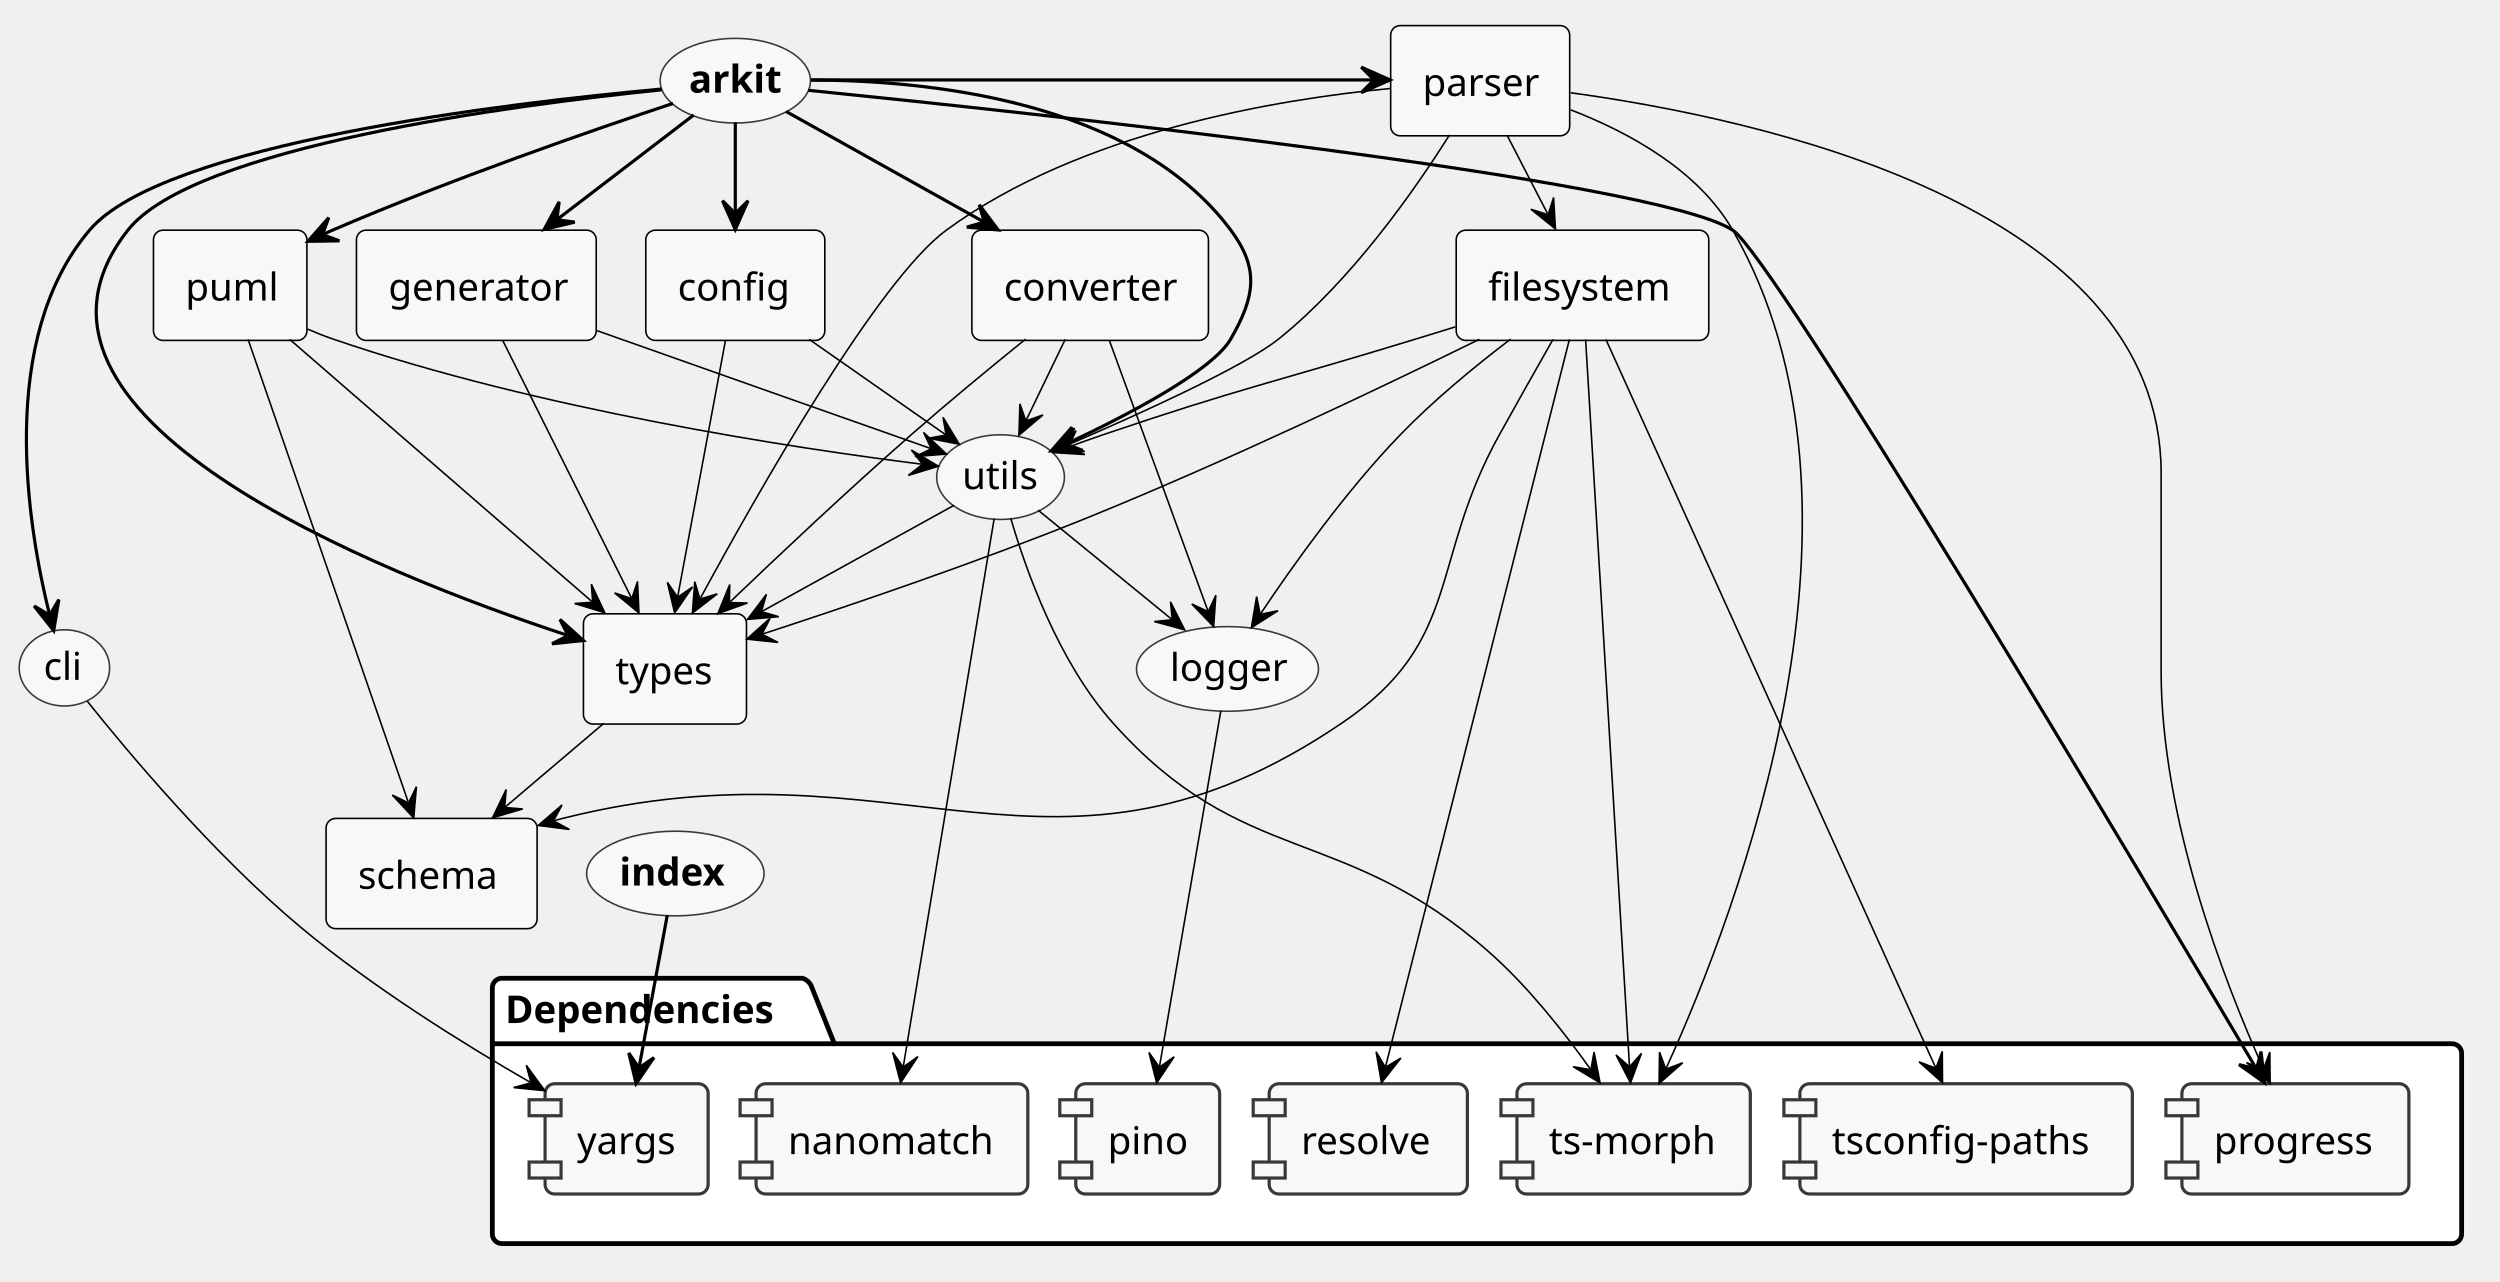
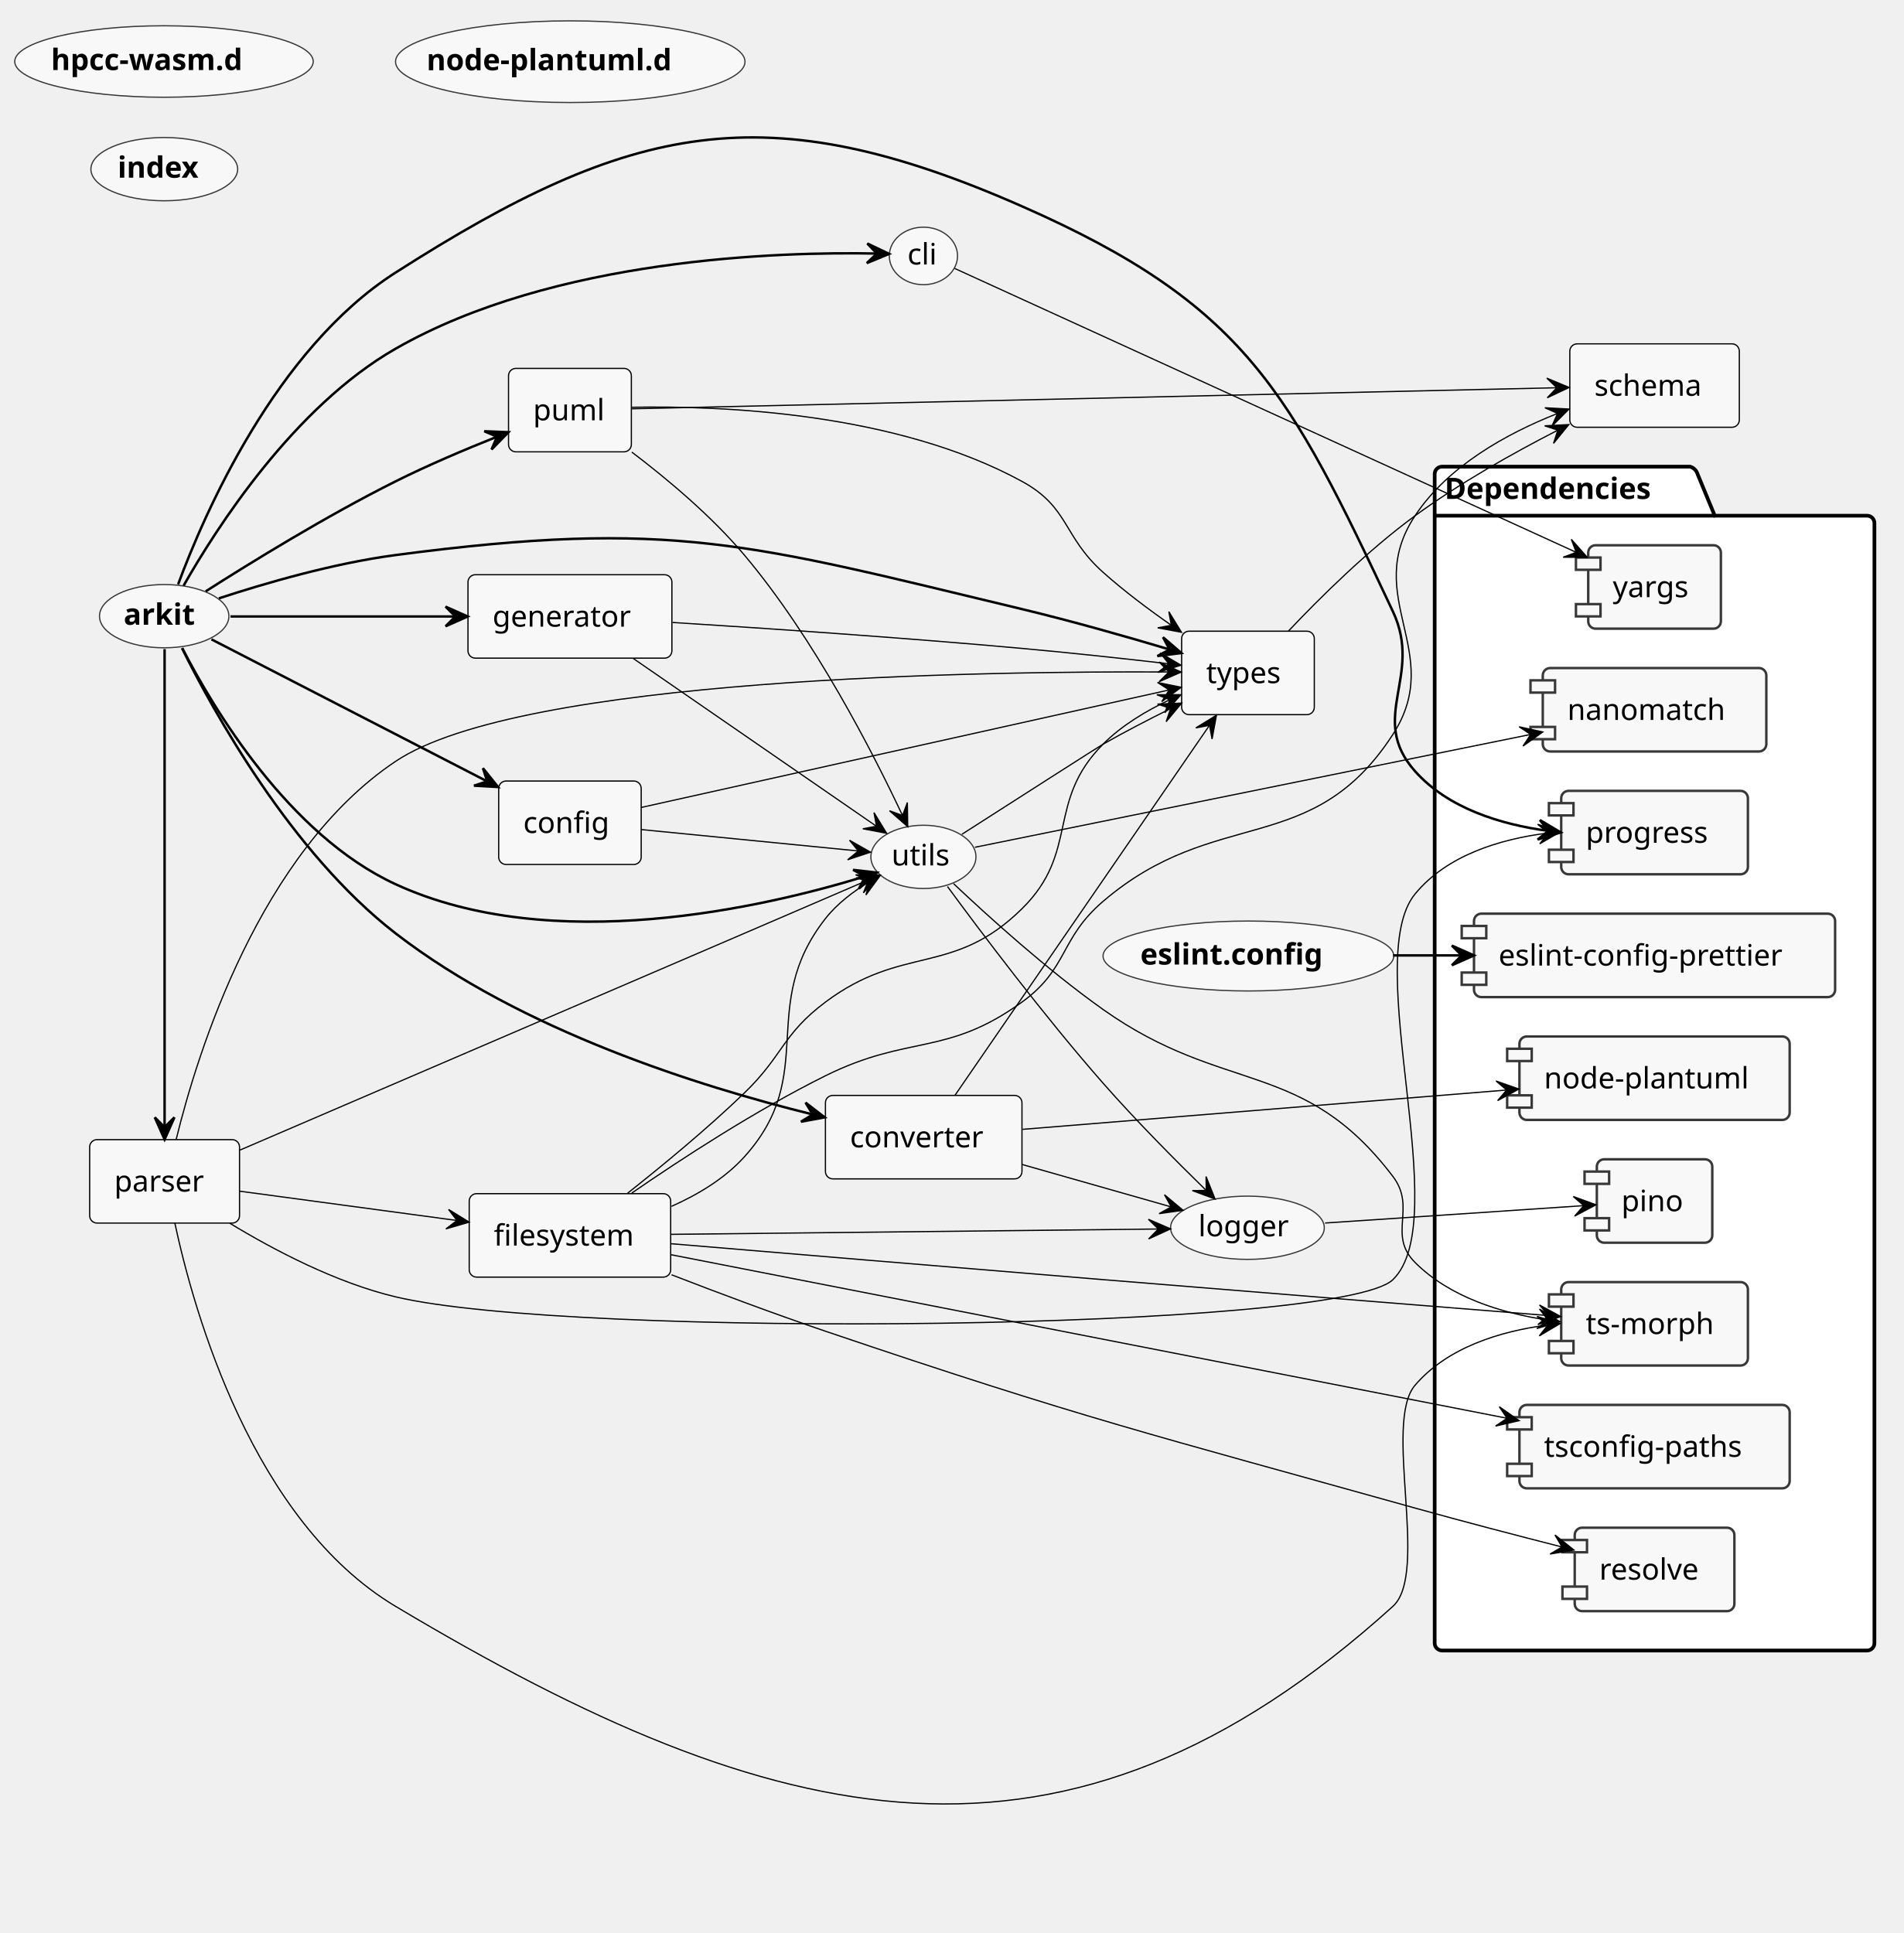
- <svg xmlns="http://www.w3.org/2000/svg" contentScriptType="application/ecmascript" contentStyleType="text/css" height="401px" preserveAspectRatio="none" style="width:782px;height:401px;" version="1.1" viewBox="0 0 782 401" width="782px" zoomAndPan="magnify">
+ <svg xmlns="http://www.w3.org/2000/svg" contentScriptType="application/ecmascript" contentStyleType="text/css" height="787px" preserveAspectRatio="none" style="width:775px;height:787px;" version="1.1" viewBox="0 0 775 787" width="775px" zoomAndPan="magnify">
  <defs />
  <g>
-     <path d="M157,306 L251,306 A4.5,4.5 0 0 1 254,309 L261,326.484 L767,326.484 A3,3 0 0 1 770,329.484 L770,386 A3,3 0 0 1 767,389 L157,389 A3,3 0 0 1 154,386 L154,309 A3,3 0 0 1 157,306 " fill="#FFFFFF" style="stroke: #000000; stroke-width: 1.5;" />
-     <line style="stroke: #000000; stroke-width: 1.5;" x1="154" x2="261" y1="326.484" y2="326.484" />
-     <text fill="#000000" font-family="Tahoma, sans-serif" font-size="12" font-weight="bold" lengthAdjust="spacingAndGlyphs" textLength="94" x="158" y="320.006">Dependencies</text>
-     <rect fill="#F8F8F8" height="34.484" rx="3" ry="3" style="stroke: #383838; stroke-width: 1.0;" width="85" x="236.5" y="339" />
-     <rect fill="#F8F8F8" height="5" style="stroke: #383838; stroke-width: 1.0;" width="10" x="231.5" y="344" />
-     <rect fill="#F8F8F8" height="5" style="stroke: #383838; stroke-width: 1.0;" width="10" x="231.5" y="363.484" />
-     <text fill="#000000" font-family="Tahoma, sans-serif" font-size="12" lengthAdjust="spacingAndGlyphs" textLength="65" x="246.5" y="361.006">nanomatch</text>
-     <rect fill="#F8F8F8" height="34.484" rx="3" ry="3" style="stroke: #383838; stroke-width: 1.0;" width="45" x="336.5" y="339" />
-     <rect fill="#F8F8F8" height="5" style="stroke: #383838; stroke-width: 1.0;" width="10" x="331.5" y="344" />
-     <rect fill="#F8F8F8" height="5" style="stroke: #383838; stroke-width: 1.0;" width="10" x="331.5" y="363.484" />
-     <text fill="#000000" font-family="Tahoma, sans-serif" font-size="12" lengthAdjust="spacingAndGlyphs" textLength="25" x="346.5" y="361.006">pino</text>
-     <rect fill="#F8F8F8" height="34.484" rx="3" ry="3" style="stroke: #383838; stroke-width: 1.0;" width="71" x="682.5" y="339" />
-     <rect fill="#F8F8F8" height="5" style="stroke: #383838; stroke-width: 1.0;" width="10" x="677.5" y="344" />
-     <rect fill="#F8F8F8" height="5" style="stroke: #383838; stroke-width: 1.0;" width="10" x="677.5" y="363.484" />
-     <text fill="#000000" font-family="Tahoma, sans-serif" font-size="12" lengthAdjust="spacingAndGlyphs" textLength="51" x="692.5" y="361.006">progress</text>
-     <rect fill="#F8F8F8" height="34.484" rx="3" ry="3" style="stroke: #383838; stroke-width: 1.0;" width="62" x="397" y="339" />
-     <rect fill="#F8F8F8" height="5" style="stroke: #383838; stroke-width: 1.0;" width="10" x="392" y="344" />
-     <rect fill="#F8F8F8" height="5" style="stroke: #383838; stroke-width: 1.0;" width="10" x="392" y="363.484" />
-     <text fill="#000000" font-family="Tahoma, sans-serif" font-size="12" lengthAdjust="spacingAndGlyphs" textLength="42" x="407" y="361.006">resolve</text>
-     <rect fill="#F8F8F8" height="34.484" rx="3" ry="3" style="stroke: #383838; stroke-width: 1.0;" width="73" x="474.5" y="339" />
-     <rect fill="#F8F8F8" height="5" style="stroke: #383838; stroke-width: 1.0;" width="10" x="469.5" y="344" />
-     <rect fill="#F8F8F8" height="5" style="stroke: #383838; stroke-width: 1.0;" width="10" x="469.5" y="363.484" />
-     <text fill="#000000" font-family="Tahoma, sans-serif" font-size="12" lengthAdjust="spacingAndGlyphs" textLength="53" x="484.5" y="361.006">ts-morph</text>
-     <rect fill="#F8F8F8" height="34.484" rx="3" ry="3" style="stroke: #383838; stroke-width: 1.0;" width="104" x="563" y="339" />
-     <rect fill="#F8F8F8" height="5" style="stroke: #383838; stroke-width: 1.0;" width="10" x="558" y="344" />
-     <rect fill="#F8F8F8" height="5" style="stroke: #383838; stroke-width: 1.0;" width="10" x="558" y="363.484" />
-     <text fill="#000000" font-family="Tahoma, sans-serif" font-size="12" lengthAdjust="spacingAndGlyphs" textLength="84" x="573" y="361.006">tsconfig-paths</text>
-     <rect fill="#F8F8F8" height="34.484" rx="3" ry="3" style="stroke: #383838; stroke-width: 1.0;" width="51" x="170.5" y="339" />
-     <rect fill="#F8F8F8" height="5" style="stroke: #383838; stroke-width: 1.0;" width="10" x="165.5" y="344" />
-     <rect fill="#F8F8F8" height="5" style="stroke: #383838; stroke-width: 1.0;" width="10" x="165.5" y="363.484" />
-     <text fill="#000000" font-family="Tahoma, sans-serif" font-size="12" lengthAdjust="spacingAndGlyphs" textLength="31" x="180.5" y="361.006">yargs</text>
-     <ellipse cx="230.006" cy="25.242" fill="#F8F8F8" rx="23.506" ry="13.242" style="stroke: #383838; stroke-width: 0.5;" />
-     <text fill="#000000" font-family="Tahoma, sans-serif" font-size="12" font-weight="bold" lengthAdjust="spacingAndGlyphs" textLength="29" x="215.506" y="28.984">arkit</text>
-     <ellipse cx="20.145" cy="208.916" fill="#F8F8F8" rx="14.145" ry="11.916" style="stroke: #383838; stroke-width: 0.5;" />
-     <text fill="#000000" font-family="Tahoma, sans-serif" font-size="12" lengthAdjust="spacingAndGlyphs" textLength="13" x="13.645" y="212.658">cli</text>
-     <rect fill="#F8F8F8" height="34.484" rx="3" ry="3" style="stroke: #000000; stroke-width: 0.5;" width="56" x="202" y="72" />
-     <text fill="#000000" font-family="Tahoma, sans-serif" font-size="12" lengthAdjust="spacingAndGlyphs" textLength="36" x="212" y="94.006">config</text>
-     <rect fill="#F8F8F8" height="34.484" rx="3" ry="3" style="stroke: #000000; stroke-width: 0.5;" width="74" x="304" y="72" />
-     <text fill="#000000" font-family="Tahoma, sans-serif" font-size="12" lengthAdjust="spacingAndGlyphs" textLength="54" x="314" y="94.006">converter</text>
-     <rect fill="#F8F8F8" height="34.484" rx="3" ry="3" style="stroke: #000000; stroke-width: 0.5;" width="79" x="455.5" y="72" />
-     <text fill="#000000" font-family="Tahoma, sans-serif" font-size="12" lengthAdjust="spacingAndGlyphs" textLength="59" x="465.5" y="94.006">filesystem</text>
-     <rect fill="#F8F8F8" height="34.484" rx="3" ry="3" style="stroke: #000000; stroke-width: 0.5;" width="75" x="111.5" y="72" />
-     <text fill="#000000" font-family="Tahoma, sans-serif" font-size="12" lengthAdjust="spacingAndGlyphs" textLength="55" x="121.5" y="94.006">generator</text>
-     <ellipse cx="211.249" cy="273.242" fill="#F8F8F8" rx="27.749" ry="13.242" style="stroke: #383838; stroke-width: 0.5;" />
-     <text fill="#000000" font-family="Tahoma, sans-serif" font-size="12" font-weight="bold" lengthAdjust="spacingAndGlyphs" textLength="35" x="193.749" y="276.984">index</text>
-     <ellipse cx="383.956" cy="209.242" fill="#F8F8F8" rx="28.456" ry="13.242" style="stroke: #383838; stroke-width: 0.5;" />
-     <text fill="#000000" font-family="Tahoma, sans-serif" font-size="12" lengthAdjust="spacingAndGlyphs" textLength="36" x="365.956" y="212.984">logger</text>
-     <rect fill="#F8F8F8" height="34.484" rx="3" ry="3" style="stroke: #000000; stroke-width: 0.5;" width="56" x="435" y="8" />
-     <text fill="#000000" font-family="Tahoma, sans-serif" font-size="12" lengthAdjust="spacingAndGlyphs" textLength="36" x="445" y="30.006">parser</text>
-     <rect fill="#F8F8F8" height="34.484" rx="3" ry="3" style="stroke: #000000; stroke-width: 0.5;" width="48" x="48" y="72" />
-     <text fill="#000000" font-family="Tahoma, sans-serif" font-size="12" lengthAdjust="spacingAndGlyphs" textLength="28" x="58" y="94.006">puml</text>
-     <rect fill="#F8F8F8" height="34.484" rx="3" ry="3" style="stroke: #000000; stroke-width: 0.5;" width="66" x="102" y="256" />
-     <text fill="#000000" font-family="Tahoma, sans-serif" font-size="12" lengthAdjust="spacingAndGlyphs" textLength="46" x="112" y="278.006">schema</text>
-     <rect fill="#F8F8F8" height="34.484" rx="3" ry="3" style="stroke: #000000; stroke-width: 0.5;" width="51" x="182.5" y="192" />
-     <text fill="#000000" font-family="Tahoma, sans-serif" font-size="12" lengthAdjust="spacingAndGlyphs" textLength="31" x="192.5" y="214.006">types</text>
-     <ellipse cx="312.971" cy="149.242" fill="#F8F8F8" rx="19.971" ry="13.242" style="stroke: #383838; stroke-width: 0.5;" />
-     <text fill="#000000" font-family="Tahoma, sans-serif" font-size="12" lengthAdjust="spacingAndGlyphs" textLength="24" x="300.971" y="152.984">utils</text>
-     <path d="M206.772,27.863 C158.72,32.235 50.958,44.899 28,72 C-0.952,106.176 8.553,164.212 15.461,192.104 " fill="none" id="&lt;b&gt;arkit&lt;/b&gt;-&gt;cli" style="stroke: #000000; stroke-width: 1.0;" />
-     <polygon fill="#000000" points="16.796,197.265,18.413,187.55,15.543,192.424,10.668,189.554,16.796,197.265" style="stroke: #000000; stroke-width: 1.0;" />
-     <path d="M230,38.249 C230,46.348 230,57.183 230,66.673 " fill="none" id="&lt;b&gt;arkit&lt;/b&gt;-&gt;_config" style="stroke: #000000; stroke-width: 1.0;" />
-     <polygon fill="#000000" points="230,71.781,234,62.781,230,66.781,226,62.781,230,71.781" style="stroke: #000000; stroke-width: 1.0;" />
-     <path d="M245.904,34.883 C261.954,43.848 287.224,57.963 307.681,69.39 " fill="none" id="&lt;b&gt;arkit&lt;/b&gt;-&gt;_converter" style="stroke: #000000; stroke-width: 1.0;" />
-     <polygon fill="#000000" points="312.234,71.933,306.326,64.053,307.868,69.495,302.426,71.037,312.234,71.933" style="stroke: #000000; stroke-width: 1.0;" />
-     <path d="M216.986,35.961 C205.557,44.709 188.599,57.69 174.479,68.497 " fill="none" id="&lt;b&gt;arkit&lt;/b&gt;-&gt;_generator" style="stroke: #000000; stroke-width: 1.0;" />
-     <polygon fill="#000000" points="170.197,71.775,179.774,69.479,174.167,68.735,174.911,63.127,170.197,71.775" style="stroke: #000000; stroke-width: 1.0;" />
-     <path d="M253.664,25 C312.27,25 370.876,25 429.482,25 " fill="none" id="&lt;b&gt;arkit&lt;/b&gt;-&gt;_parser" style="stroke: #000000; stroke-width: 1.0;" />
-     <polygon fill="#000000" points="434.789,25,425.789,21,429.789,25,425.789,29,434.789,25" style="stroke: #000000; stroke-width: 1.0;" />
-     <path d="M252.81,28.248 C320.625,35.083 517.791,56.125 542,72 C554.876,80.443 668.052,270.557 705.804,334.346 " fill="none" id="&lt;b&gt;arkit&lt;/b&gt;-&gt;progress" style="stroke: #000000; stroke-width: 1.0;" />
-     <polygon fill="#000000" points="708.389,338.716,707.249,328.933,705.843,334.413,700.364,333.007,708.389,338.716" style="stroke: #000000; stroke-width: 1.0;" />
-     <path d="M210.521,32.343 C185.533,40.655 140.998,56.058 104,72 C103.059,72.406 102.106,72.825 101.147,73.256 " fill="none" id="&lt;b&gt;arkit&lt;/b&gt;-&gt;_puml" style="stroke: #000000; stroke-width: 1.0;" />
-     <polygon fill="#000000" points="96.325,75.48,106.173,75.341,100.865,73.385,102.821,68.077,96.325,75.48" style="stroke: #000000; stroke-width: 1.0;" />
-     <path d="M206.971,28.088 C161.015,32.783 60.566,45.86 40,72 C-5.59,129.944 117.757,179.055 177.582,198.759 " fill="none" id="&lt;b&gt;arkit&lt;/b&gt;-&gt;_types" style="stroke: #000000; stroke-width: 1.0;" />
-     <polygon fill="#000000" points="182.472,200.351,175.151,193.762,177.717,198.804,172.676,201.37,182.472,200.351" style="stroke: #000000; stroke-width: 1.0;" />
-     <path d="M253.707,25.046 C288.993,25.081 354.444,31.059 385,72 C394.038,84.11 392.526,92.897 385,106 C379.253,116.007 352.722,129.846 333.535,138.859 " fill="none" id="&lt;b&gt;arkit&lt;/b&gt;-&gt;utils" style="stroke: #000000; stroke-width: 1.0;" />
-     <polygon fill="#000000" points="328.832,141.041,338.68,140.882,333.368,138.937,335.313,133.625,328.832,141.041" style="stroke: #000000; stroke-width: 1.0;" />
-     <path d="M27.312,219.36 C39.877,235.087 66.846,267.32 94,290 C116.569,308.85 144.969,326.528 166.067,338.675 " fill="none" id="cli-&gt;yargs" style="stroke: #000000; stroke-width: 0.5;" />
-     <polygon fill="#000000" points="170.453,341.182,164.623,333.244,166.112,338.701,160.654,340.19,170.453,341.182" style="stroke: #000000; stroke-width: 0.5;" />
-     <path d="M226.941,106.407 C223.033,127.366 216.263,163.68 211.964,186.74 " fill="none" id="_config-&gt;_types" style="stroke: #000000; stroke-width: 0.5;" />
-     <polygon fill="#000000" points="211.033,191.732,216.613,183.617,211.949,186.817,208.749,182.152,211.033,191.732" style="stroke: #000000; stroke-width: 0.5;" />
-     <path d="M253.12,106.156 C266.62,115.59 283.371,127.296 295.72,135.925 " fill="none" id="_config-&gt;utils" style="stroke: #000000; stroke-width: 0.5;" />
-     <polygon fill="#000000" points="300.057,138.955,294.971,130.521,295.959,136.091,290.389,137.078,300.057,138.955" style="stroke: #000000; stroke-width: 0.5;" />
-     <path d="M346.979,106.407 C355.131,128.779 369.659,168.647 377.883,191.214 " fill="none" id="_converter-&gt;logger" style="stroke: #000000; stroke-width: 0.5;" />
-     <polygon fill="#000000" points="379.635,196.022,380.311,186.196,377.923,191.324,372.794,188.936,379.635,196.022" style="stroke: #000000; stroke-width: 0.5;" />
-     <path d="M320.783,106.086 C310.019,114.781 296.637,125.798 285,136 C265.335,153.239 243.633,173.665 228.295,188.35 " fill="none" id="_converter-&gt;_types" style="stroke: #000000; stroke-width: 0.5;" />
-     <polygon fill="#000000" points="224.538,191.954,233.802,188.611,228.146,188.493,228.264,182.837,224.538,191.954" style="stroke: #000000; stroke-width: 0.5;" />
-     <path d="M333.2,106.156 C329.395,114.039 324.823,123.51 320.992,131.445 " fill="none" id="_converter-&gt;utils" style="stroke: #000000; stroke-width: 0.5;" />
-     <polygon fill="#000000" points="318.716,136.16,326.23,129.793,320.889,131.657,319.025,126.316,318.716,136.16" style="stroke: #000000; stroke-width: 0.5;" />
-     <path d="M472.528,106.067 C461.564,114.406 448.509,125.111 438,136 C420.988,153.627 404.56,176.668 394.381,191.881 " fill="none" id="_filesystem-&gt;logger" style="stroke: #000000; stroke-width: 0.5;" />
-     <polygon fill="#000000" points="391.429,196.336,399.736,191.045,394.192,192.169,393.068,186.625,391.429,196.336" style="stroke: #000000; stroke-width: 0.5;" />
-     <path d="M490.91,106.178 C479.346,151.917 446.411,282.182 433.391,333.677 " fill="none" id="_filesystem-&gt;resolve" style="stroke: #000000; stroke-width: 0.5;" />
-     <polygon fill="#000000" points="432.122,338.697,438.206,330.952,433.348,333.85,430.45,328.991,432.122,338.697" style="stroke: #000000; stroke-width: 0.5;" />
-     <path d="M485.792,106.144 C480.791,114.95 474.518,126.053 469,136 C446.905,175.826 457.659,200.386 420,226 C329.656,287.448 281.94,229.265 176,256 C175.055,256.238 174.103,256.493 173.146,256.761 " fill="none" id="_filesystem-&gt;_schema" style="stroke: #000000; stroke-width: 0.5;" />
-     <polygon fill="#000000" points="168.34,258.206,178.111,259.445,173.128,256.766,175.807,251.784,168.34,258.206" style="stroke: #000000; stroke-width: 0.5;" />
-     <path d="M495.977,106.178 C498.738,151.917 506.603,282.182 509.713,333.677 " fill="none" id="_filesystem-&gt;ts-morph" style="stroke: #000000; stroke-width: 0.5;" />
-     <polygon fill="#000000" points="510.016,338.697,513.466,329.472,509.715,333.706,505.481,329.954,510.016,338.697" style="stroke: #000000; stroke-width: 0.5;" />
-     <path d="M502.326,106.178 C523.08,152.009 582.264,282.708 605.485,333.988 " fill="none" id="_filesystem-&gt;tsconfig-paths" style="stroke: #000000; stroke-width: 0.5;" />
-     <polygon fill="#000000" points="607.618,338.697,607.549,328.848,605.555,334.142,600.261,332.149,607.618,338.697" style="stroke: #000000; stroke-width: 0.5;" />
-     <path d="M462.757,106.124 C431.689,121.385 383.172,144.501 340,162 C305.699,175.903 265.42,189.566 238.459,198.341 " fill="none" id="_filesystem-&gt;_types" style="stroke: #000000; stroke-width: 0.5;" />
-     <polygon fill="#000000" points="233.584,199.922,243.379,200.953,238.34,198.381,240.913,193.343,233.584,199.922" style="stroke: #000000; stroke-width: 0.5;" />
-     <path d="M455.254,102.236 C451.117,103.508 446.973,104.781 443,106 C399.454,119.365 388.124,121.329 345,136 C341.524,137.182 337.859,138.494 334.3,139.804 " fill="none" id="_filesystem-&gt;utils" style="stroke: #000000; stroke-width: 0.5;" />
-     <polygon fill="#000000" points="329.539,141.576,339.369,142.185,334.225,139.832,336.578,134.688,329.539,141.576" style="stroke: #000000; stroke-width: 0.5;" />
-     <path d="M157.204,106.407 C167.727,127.455 185.993,163.986 197.515,187.03 " fill="none" id="_generator-&gt;_types" style="stroke: #000000; stroke-width: 0.5;" />
-     <polygon fill="#000000" points="199.866,191.732,199.419,181.893,197.63,187.26,192.263,185.471,199.866,191.732" style="stroke: #000000; stroke-width: 0.5;" />
-     <path d="M186.809,103.45 C189.242,104.314 191.655,105.169 194,106 C227.933,118.021 267.33,131.913 291.198,140.322 " fill="none" id="_generator-&gt;utils" style="stroke: #000000; stroke-width: 0.5;" />
-     <polygon fill="#000000" points="296.048,142.031,288.889,135.268,291.332,140.369,286.23,142.813,296.048,142.031" style="stroke: #000000; stroke-width: 0.5;" />
-     <path d="M208.722,286.302 C206.38,298.946 202.691,318.87 199.887,334.013 " fill="none" id="&lt;b&gt;index&lt;/b&gt;-&gt;yargs" style="stroke: #000000; stroke-width: 1.0;" />
-     <polygon fill="#000000" points="198.973,338.947,204.545,330.826,199.884,334.031,196.679,329.369,198.973,338.947" style="stroke: #000000; stroke-width: 1.0;" />
-     <path d="M381.869,222.363 C377.605,247.094 367.98,302.918 362.677,333.674 " fill="none" id="logger-&gt;pino" style="stroke: #000000; stroke-width: 0.5;" />
-     <polygon fill="#000000" points="361.802,338.749,367.273,330.56,362.652,333.822,359.389,329.2,361.802,338.749" style="stroke: #000000; stroke-width: 0.5;" />
-     <path d="M471.408,42.29 C475.272,49.777 479.906,58.755 484.039,66.764 " fill="none" id="_parser-&gt;_filesystem" style="stroke: #000000; stroke-width: 0.5;" />
-     <polygon fill="#000000" points="486.537,71.604,485.964,61.772,484.244,67.161,478.855,65.441,486.537,71.604" style="stroke: #000000; stroke-width: 0.5;" />
-     <path d="M491.285,29.015 C549.225,36.921 676,63.835 676,148 C676,148 676,148 676,210 C676,255.834 695.6,306.714 708.022,334.356 " fill="none" id="_parser-&gt;progress" style="stroke: #000000; stroke-width: 0.5;" />
-     <polygon fill="#000000" points="710.1,338.915,710.006,329.067,708.026,334.366,702.727,332.385,710.1,338.915" style="stroke: #000000; stroke-width: 0.5;" />
-     <path d="M491.316,34.359 C509.3,41.301 531.163,53.15 542,72 C591.775,158.582 543.663,284.793 521.178,334.135 " fill="none" id="_parser-&gt;ts-morph" style="stroke: #000000; stroke-width: 0.5;" />
-     <polygon fill="#000000" points="518.957,338.942,526.363,332.449,521.054,334.403,519.101,329.094,518.957,338.942" style="stroke: #000000; stroke-width: 0.5;" />
-     <path d="M434.951,27.67 C399.472,31.046 337.957,41.238 296,72 C274.815,87.532 237.688,152.817 219.167,186.972 " fill="none" id="_parser-&gt;_types" style="stroke: #000000; stroke-width: 0.5;" />
-     <polygon fill="#000000" points="216.573,191.775,224.369,185.756,218.948,187.375,217.329,181.955,216.573,191.775" style="stroke: #000000; stroke-width: 0.5;" />
-     <path d="M453.398,42.215 C442.339,59.779 422.741,87.732 400,106 C389.242,114.642 356.367,129.528 334.254,139.059 " fill="none" id="_parser-&gt;utils" style="stroke: #000000; stroke-width: 0.5;" />
-     <polygon fill="#000000" points="329.436,141.125,339.284,141.252,334.031,139.153,336.129,133.9,329.436,141.125" style="stroke: #000000; stroke-width: 0.5;" />
-     <path d="M77.591,106.151 C88.986,139.07 114.894,213.916 127.64,250.738 " fill="none" id="_puml-&gt;_schema" style="stroke: #000000; stroke-width: 0.5;" />
-     <polygon fill="#000000" points="129.422,255.885,130.261,246.072,127.788,251.16,122.7,248.687,129.422,255.885" style="stroke: #000000; stroke-width: 0.5;" />
-     <path d="M90.625,106.16 C115.309,127.577 158.827,165.335 185.374,188.369 " fill="none" id="_puml-&gt;_types" style="stroke: #000000; stroke-width: 0.5;" />
-     <polygon fill="#000000" points="189.163,191.657,184.986,182.738,185.386,188.38,179.744,188.78,189.163,191.657" style="stroke: #000000; stroke-width: 0.5;" />
-     <path d="M96.171,102.917 C98.774,104.056 101.415,105.112 104,106 C168.65,128.215 248.81,140.238 288.443,145.211 " fill="none" id="_puml-&gt;utils" style="stroke: #000000; stroke-width: 0.5;" />
-     <polygon fill="#000000" points="293.531,145.839,285.089,140.766,288.569,145.226,284.108,148.706,293.531,145.839" style="stroke: #000000; stroke-width: 0.5;" />
-     <path d="M188.82,226.29 C179.348,234.335 167.849,244.101 157.916,252.537 " fill="none" id="_types-&gt;_schema" style="stroke: #000000; stroke-width: 0.5;" />
-     <polygon fill="#000000" points="154.052,255.819,163.501,253.042,157.863,252.582,158.322,246.944,154.052,255.819" style="stroke: #000000; stroke-width: 0.5;" />
-     <path d="M324.724,159.578 C336.146,168.908 353.646,183.204 366.674,193.846 " fill="none" id="utils-&gt;logger" style="stroke: #000000; stroke-width: 0.5;" />
-     <polygon fill="#000000" points="370.562,197.022,366.123,188.23,366.69,193.859,361.062,194.426,370.562,197.022" style="stroke: #000000; stroke-width: 0.5;" />
-     <path d="M310.975,162.21 C305.37,196.004 289.6,291.089 282.519,333.782 " fill="none" id="utils-&gt;nanomatch" style="stroke: #000000; stroke-width: 0.5;" />
-     <polygon fill="#000000" points="281.7,338.721,287.119,330.497,282.518,333.789,279.227,329.188,281.7,338.721" style="stroke: #000000; stroke-width: 0.5;" />
-     <path d="M316.138,162.032 C320.834,178.142 331.003,206.902 348,226 C388.844,271.893 420.023,257.251 466,298 C478.101,308.725 489.371,323.01 497.606,334.596 " fill="none" id="utils-&gt;ts-morph" style="stroke: #000000; stroke-width: 0.5;" />
-     <polygon fill="#000000" points="500.499,338.731,498.618,329.063,497.633,334.634,492.062,333.649,500.499,338.731" style="stroke: #000000; stroke-width: 0.5;" />
-     <path d="M298.4,158.065 C282.893,166.63 257.941,180.414 238.176,191.331 " fill="none" id="utils-&gt;_types" style="stroke: #000000; stroke-width: 0.5;" />
-     <polygon fill="#000000" points="233.787,193.756,243.599,192.904,238.163,191.338,239.73,185.902,233.787,193.756" style="stroke: #000000; stroke-width: 0.5;" />
+     <path d="M587,189.99 L688,189.99 A4.5,4.5 0 0 1 691,192.99 L698,209.959 L760,209.959 A3,3 0 0 1 763,212.959 L763,668.99 A3,3 0 0 1 760,671.99 L587,671.99 A3,3 0 0 1 584,668.99 L584,192.99 A3,3 0 0 1 587,189.99 " fill="#FFFFFF" style="stroke: #000000; stroke-width: 1.5;" />
+     <line style="stroke: #000000; stroke-width: 1.5;" x1="584" x2="698" y1="209.959" y2="209.959" />
+     <text fill="#000000" font-family="Tahoma" font-size="12" font-weight="bold" lengthAdjust="spacingAndGlyphs" textLength="101" x="588" y="203.129">Dependencies</text>
+     <rect fill="#F8F8F8" height="33.969" rx="3" ry="3" style="stroke: #383838; stroke-width: 1.0;" width="147" x="600" y="371.99" />
+     <rect fill="#F8F8F8" height="5" style="stroke: #383838; stroke-width: 1.0;" width="10" x="595" y="376.99" />
+     <rect fill="#F8F8F8" height="5" style="stroke: #383838; stroke-width: 1.0;" width="10" x="595" y="395.959" />
+     <text fill="#000000" font-family="Tahoma" font-size="12" lengthAdjust="spacingAndGlyphs" textLength="127" x="610" y="393.129">eslint-config-prettier</text>
+     <rect fill="#F8F8F8" height="33.969" rx="3" ry="3" style="stroke: #383838; stroke-width: 1.0;" width="91" x="628" y="271.99" />
+     <rect fill="#F8F8F8" height="5" style="stroke: #383838; stroke-width: 1.0;" width="10" x="623" y="276.99" />
+     <rect fill="#F8F8F8" height="5" style="stroke: #383838; stroke-width: 1.0;" width="10" x="623" y="295.959" />
+     <text fill="#000000" font-family="Tahoma" font-size="12" lengthAdjust="spacingAndGlyphs" textLength="71" x="638" y="293.129">nanomatch</text>
+     <rect fill="#F8F8F8" height="33.969" rx="3" ry="3" style="stroke: #383838; stroke-width: 1.0;" width="110" x="618.5" y="421.99" />
+     <rect fill="#F8F8F8" height="5" style="stroke: #383838; stroke-width: 1.0;" width="10" x="613.5" y="426.99" />
+     <rect fill="#F8F8F8" height="5" style="stroke: #383838; stroke-width: 1.0;" width="10" x="613.5" y="445.959" />
+     <text fill="#000000" font-family="Tahoma" font-size="12" lengthAdjust="spacingAndGlyphs" textLength="90" x="628.5" y="443.129">node-plantuml</text>
+     <rect fill="#F8F8F8" height="33.969" rx="3" ry="3" style="stroke: #383838; stroke-width: 1.0;" width="47" x="650" y="471.99" />
+     <rect fill="#F8F8F8" height="5" style="stroke: #383838; stroke-width: 1.0;" width="10" x="645" y="476.99" />
+     <rect fill="#F8F8F8" height="5" style="stroke: #383838; stroke-width: 1.0;" width="10" x="645" y="495.959" />
+     <text fill="#000000" font-family="Tahoma" font-size="12" lengthAdjust="spacingAndGlyphs" textLength="27" x="660" y="493.129">pino</text>
+     <rect fill="#F8F8F8" height="33.969" rx="3" ry="3" style="stroke: #383838; stroke-width: 1.0;" width="76" x="635.5" y="321.99" />
+     <rect fill="#F8F8F8" height="5" style="stroke: #383838; stroke-width: 1.0;" width="10" x="630.5" y="326.99" />
+     <rect fill="#F8F8F8" height="5" style="stroke: #383838; stroke-width: 1.0;" width="10" x="630.5" y="345.959" />
+     <text fill="#000000" font-family="Tahoma" font-size="12" lengthAdjust="spacingAndGlyphs" textLength="56" x="645.5" y="343.129">progress</text>
+     <rect fill="#F8F8F8" height="33.969" rx="3" ry="3" style="stroke: #383838; stroke-width: 1.0;" width="65" x="641" y="621.99" />
+     <rect fill="#F8F8F8" height="5" style="stroke: #383838; stroke-width: 1.0;" width="10" x="636" y="626.99" />
+     <rect fill="#F8F8F8" height="5" style="stroke: #383838; stroke-width: 1.0;" width="10" x="636" y="645.959" />
+     <text fill="#000000" font-family="Tahoma" font-size="12" lengthAdjust="spacingAndGlyphs" textLength="45" x="651" y="643.129">resolve</text>
+     <rect fill="#F8F8F8" height="33.969" rx="3" ry="3" style="stroke: #383838; stroke-width: 1.0;" width="76" x="635.5" y="521.99" />
+     <rect fill="#F8F8F8" height="5" style="stroke: #383838; stroke-width: 1.0;" width="10" x="630.5" y="526.99" />
+     <rect fill="#F8F8F8" height="5" style="stroke: #383838; stroke-width: 1.0;" width="10" x="630.5" y="545.959" />
+     <text fill="#000000" font-family="Tahoma" font-size="12" lengthAdjust="spacingAndGlyphs" textLength="56" x="645.5" y="543.129">ts-morph</text>
+     <rect fill="#F8F8F8" height="33.969" rx="3" ry="3" style="stroke: #383838; stroke-width: 1.0;" width="110" x="618.5" y="571.99" />
+     <rect fill="#F8F8F8" height="5" style="stroke: #383838; stroke-width: 1.0;" width="10" x="613.5" y="576.99" />
+     <rect fill="#F8F8F8" height="5" style="stroke: #383838; stroke-width: 1.0;" width="10" x="613.5" y="595.959" />
+     <text fill="#000000" font-family="Tahoma" font-size="12" lengthAdjust="spacingAndGlyphs" textLength="90" x="628.5" y="593.129">tsconfig-paths</text>
+     <rect fill="#F8F8F8" height="33.969" rx="3" ry="3" style="stroke: #383838; stroke-width: 1.0;" width="54" x="646.5" y="221.99" />
+     <rect fill="#F8F8F8" height="5" style="stroke: #383838; stroke-width: 1.0;" width="10" x="641.5" y="226.99" />
+     <rect fill="#F8F8F8" height="5" style="stroke: #383838; stroke-width: 1.0;" width="10" x="641.5" y="245.959" />
+     <text fill="#000000" font-family="Tahoma" font-size="12" lengthAdjust="spacingAndGlyphs" textLength="34" x="656.5" y="243.129">yargs</text>
+     <ellipse cx="66.835" cy="250.867" fill="#F8F8F8" rx="26.334" ry="12.877" style="stroke: #383838; stroke-width: 0.5;" />
+     <text fill="#000000" font-family="Tahoma" font-size="12" font-weight="bold" lengthAdjust="spacingAndGlyphs" textLength="33" x="50.334" y="254.352">arkit</text>
+     <ellipse cx="375.884" cy="104.198" fill="#F8F8F8" rx="13.884" ry="11.708" style="stroke: #383838; stroke-width: 0.5;" />
+     <text fill="#000000" font-family="Tahoma" font-size="12" lengthAdjust="spacingAndGlyphs" textLength="13" x="369.384" y="107.682">cli</text>
+     <rect fill="#F8F8F8" height="33.969" rx="3" ry="3" style="stroke: #000000; stroke-width: 0.5;" width="58" x="203" y="317.99" />
+     <text fill="#000000" font-family="Tahoma" font-size="12" lengthAdjust="spacingAndGlyphs" textLength="38" x="213" y="339.129">config</text>
+     <rect fill="#F8F8F8" height="33.969" rx="3" ry="3" style="stroke: #000000; stroke-width: 0.5;" width="80" x="336" y="445.99" />
+     <text fill="#000000" font-family="Tahoma" font-size="12" lengthAdjust="spacingAndGlyphs" textLength="60" x="346" y="467.129">converter</text>
+     <ellipse cx="508.174" cy="389.225" fill="#F8F8F8" rx="59.174" ry="14.235" style="stroke: #383838; stroke-width: 0.5;" />
+     <text fill="#000000" font-family="Tahoma" font-size="12" font-weight="bold" lengthAdjust="spacingAndGlyphs" textLength="88" x="464.174" y="392.709">eslint.config</text>
+     <rect fill="#F8F8F8" height="33.969" rx="3" ry="3" style="stroke: #000000; stroke-width: 0.5;" width="82" x="191" y="485.99" />
+     <text fill="#000000" font-family="Tahoma" font-size="12" lengthAdjust="spacingAndGlyphs" textLength="62" x="201" y="507.129">filesystem</text>
+     <rect fill="#F8F8F8" height="33.969" rx="3" ry="3" style="stroke: #000000; stroke-width: 0.5;" width="83" x="190.5" y="233.99" />
+     <text fill="#000000" font-family="Tahoma" font-size="12" lengthAdjust="spacingAndGlyphs" textLength="63" x="200.5" y="255.129">generator</text>
+     <ellipse cx="66.754" cy="25.041" fill="#F8F8F8" rx="60.754" ry="14.551" style="stroke: #383838; stroke-width: 0.5;" />
+     <text fill="#000000" font-family="Tahoma" font-size="12" font-weight="bold" lengthAdjust="spacingAndGlyphs" textLength="92" x="20.754" y="28.525">hpcc-wasm.d</text>
+     <ellipse cx="66.87" cy="68.867" fill="#F8F8F8" rx="29.87" ry="12.877" style="stroke: #383838; stroke-width: 0.5;" />
+     <text fill="#000000" font-family="Tahoma" font-size="12" font-weight="bold" lengthAdjust="spacingAndGlyphs" textLength="38" x="47.87" y="72.352">index</text>
+     <ellipse cx="507.784" cy="499.867" fill="#F8F8F8" rx="31.284" ry="12.877" style="stroke: #383838; stroke-width: 0.5;" />
+     <text fill="#000000" font-family="Tahoma" font-size="12" lengthAdjust="spacingAndGlyphs" textLength="40" x="487.784" y="503.352">logger</text>
+     <ellipse cx="232.131" cy="25.116" fill="#F8F8F8" rx="71.131" ry="16.626" style="stroke: #383838; stroke-width: 0.5;" />
+     <text fill="#000000" font-family="Tahoma" font-size="12" font-weight="bold" lengthAdjust="spacingAndGlyphs" textLength="117" x="173.631" y="28.601">node-plantuml.d</text>
+     <rect fill="#F8F8F8" height="33.969" rx="3" ry="3" style="stroke: #000000; stroke-width: 0.5;" width="61" x="36.5" y="463.99" />
+     <text fill="#000000" font-family="Tahoma" font-size="12" lengthAdjust="spacingAndGlyphs" textLength="41" x="46.5" y="485.129">parser</text>
+     <rect fill="#F8F8F8" height="33.969" rx="3" ry="3" style="stroke: #000000; stroke-width: 0.5;" width="50" x="207" y="149.99" />
+     <text fill="#000000" font-family="Tahoma" font-size="12" lengthAdjust="spacingAndGlyphs" textLength="30" x="217" y="171.129">puml</text>
+     <rect fill="#F8F8F8" height="33.969" rx="3" ry="3" style="stroke: #000000; stroke-width: 0.5;" width="69" x="639" y="139.99" />
+     <text fill="#000000" font-family="Tahoma" font-size="12" lengthAdjust="spacingAndGlyphs" textLength="49" x="649" y="161.129">schema</text>
+     <rect fill="#F8F8F8" height="33.969" rx="3" ry="3" style="stroke: #000000; stroke-width: 0.5;" width="54" x="481" y="256.99" />
+     <text fill="#000000" font-family="Tahoma" font-size="12" lengthAdjust="spacingAndGlyphs" textLength="34" x="491" y="278.129">types</text>
+     <ellipse cx="375.885" cy="348.867" fill="#F8F8F8" rx="21.385" ry="12.877" style="stroke: #383838; stroke-width: 0.5;" />
+     <text fill="#000000" font-family="Tahoma" font-size="12" lengthAdjust="spacingAndGlyphs" textLength="26" x="362.885" y="352.352">utils</text>
+     <path d="M74.76,238.41 C87.96,215.17 119.55,165.72 161,141.99 C225.6,104.99 317.74,102.45 356.59,103.23 " fill="none" id="&lt;b&gt;arkit&lt;/b&gt;-cli" style="stroke: #000000; stroke-width: 1.0;" />
+     <polygon fill="#000000" points="361.93,103.36,353.036,99.13,356.932,103.231,352.83,107.127,361.93,103.36" style="stroke: #000000; stroke-width: 1.0;" />
+     <path d="M86.07,260.3 C113.01,274.18 164.15,300.53 197.91,317.93 " fill="none" id="&lt;b&gt;arkit&lt;/b&gt;-_config" style="stroke: #000000; stroke-width: 1.0;" />
+     <polygon fill="#000000" points="202.76,320.43,196.587,312.756,198.314,318.143,192.927,319.87,202.76,320.43" style="stroke: #000000; stroke-width: 1.0;" />
+     <path d="M74.07,263.86 C86.74,289.45 118.41,347.06 161,379.99 C212.26,419.61 284.72,442.38 330.78,453.72 " fill="none" id="&lt;b&gt;arkit&lt;/b&gt;-_converter" style="stroke: #000000; stroke-width: 1.0;" />
+     <polygon fill="#000000" points="335.71,454.92,327.899,448.921,330.849,453.748,326.023,456.698,335.71,454.92" style="stroke: #000000; stroke-width: 1.0;" />
+     <path d="M93.83,250.99 C118.35,250.99 155.76,250.99 185.32,250.99 " fill="none" id="&lt;b&gt;arkit&lt;/b&gt;-_generator" style="stroke: #000000; stroke-width: 1.0;" />
+     <polygon fill="#000000" points="190.37,250.99,181.37,246.99,185.37,250.99,181.37,254.99,190.37,250.99" style="stroke: #000000; stroke-width: 1.0;" />
+     <path d="M67,264.29 C67,329.15 67,394 67,458.85 " fill="none" id="&lt;b&gt;arkit&lt;/b&gt;-_parser" style="stroke: #000000; stroke-width: 1.0;" />
+     <polygon fill="#000000" points="67,463.92,71,454.92,67,458.92,63,454.92,67,463.92" style="stroke: #000000; stroke-width: 1.0;" />
+     <path d="M72.5,237.91 C83.02,209.51 112.07,142.26 161,110.99 C257.02,49.6 311.7,38.05 416,83.99 C506.98,124.05 524.72,159.02 567,248.99 C579.41,275.38 556.61,292.2 576,313.99 C589.46,329.11 610.78,335.63 629.95,338.25 " fill="none" id="&lt;b&gt;arkit&lt;/b&gt;-progress" style="stroke: #000000; stroke-width: 1.0;" />
+     <polygon fill="#000000" points="635.3,338.9,626.83,333.874,630.334,338.315,625.894,341.82,635.3,338.9" style="stroke: #000000; stroke-width: 1.0;" />
+     <path d="M83.75,240.74 C101.94,229.13 132.98,209.99 161,195.99 C174.19,189.39 189.26,183.01 202.02,177.92 " fill="none" id="&lt;b&gt;arkit&lt;/b&gt;-_puml" style="stroke: #000000; stroke-width: 1.0;" />
+     <polygon fill="#000000" points="206.97,175.97,197.129,175.572,202.323,177.815,200.081,183.008,206.97,175.97" style="stroke: #000000; stroke-width: 1.0;" />
+     <path d="M89.1,243.61 C107.74,237.5 135.81,229.31 161,225.99 C273.78,211.09 305.38,221.47 416,247.99 C436.15,252.82 458.54,259.2 476.07,264.43 " fill="none" id="&lt;b&gt;arkit&lt;/b&gt;-_types" style="stroke: #000000; stroke-width: 1.0;" />
+     <polygon fill="#000000" points="480.88,265.88,473.418,259.452,476.093,264.437,471.108,267.112,480.88,265.88" style="stroke: #000000; stroke-width: 1.0;" />
+     <path d="M74.2,263.89 C86.68,288.14 117.41,339.88 161,359.99 C224.85,389.44 311.07,369.4 351.83,356.9 " fill="none" id="&lt;b&gt;arkit&lt;/b&gt;-utils" style="stroke: #000000; stroke-width: 1.0;" />
+     <polygon fill="#000000" points="357.03,355.27,347.245,354.153,352.26,356.769,349.644,361.785,357.03,355.27" style="stroke: #000000; stroke-width: 1.0;" />
+     <path d="M388.58,109.28 C430.7,128.52 576.62,195.18 641.26,224.72 " fill="none" id="cli-yargs" style="stroke: #000000; stroke-width: 0.5;" />
+     <polygon fill="#000000" points="646.15,226.95,639.621,219.577,641.601,224.876,636.302,226.856,646.15,226.95" style="stroke: #000000; stroke-width: 0.5;" />
+     <path d="M261.04,328.74 C312.57,317.27 421.98,292.91 475.79,280.93 " fill="none" id="_config-_types" style="stroke: #000000; stroke-width: 0.5;" />
+     <polygon fill="#000000" points="480.82,279.81,471.167,277.858,475.939,280.895,472.902,285.667,480.82,279.81" style="stroke: #000000; stroke-width: 0.5;" />
+     <path d="M261.05,337.75 C286.71,340.28 324.35,343.99 349.25,346.45 " fill="none" id="_config-utils" style="stroke: #000000; stroke-width: 0.5;" />
+     <polygon fill="#000000" points="354.37,346.95,345.802,342.094,349.394,346.464,345.024,350.056,354.37,346.95" style="stroke: #000000; stroke-width: 0.5;" />
+     <path d="M416,474.09 C435.42,479.61 458.54,486.19 476.62,491.34 " fill="none" id="_converter-logger" style="stroke: #000000; stroke-width: 0.5;" />
+     <polygon fill="#000000" points="481.57,492.75,474.015,486.431,476.762,491.376,471.817,494.124,481.57,492.75" style="stroke: #000000; stroke-width: 0.5;" />
+     <path d="M416.24,459.8 C466.61,455.71 554.47,448.57 613.06,443.81 " fill="none" id="_converter-node-plantuml" style="stroke: #000000; stroke-width: 0.5;" />
+     <polygon fill="#000000" points="618.28,443.39,608.989,440.123,613.296,443.79,609.629,448.097,618.28,443.39" style="stroke: #000000; stroke-width: 0.5;" />
+     <path d="M388.77,445.88 C412.49,411.39 466.02,333.57 492.12,295.61 " fill="none" id="_converter-_types" style="stroke: #000000; stroke-width: 0.5;" />
+     <polygon fill="#000000" points="495.17,291.19,486.783,296.354,492.344,295.315,493.383,300.875,495.17,291.19" style="stroke: #000000; stroke-width: 0.5;" />
+     <path d="M567.1,388.99 C576.09,388.99 585.49,388.99 594.82,388.99 " fill="none" id="&lt;b&gt;eslint.config&lt;/b&gt;-eslint-config-prettier" style="stroke: #000000; stroke-width: 1.0;" />
+     <polygon fill="#000000" points="599.99,388.99,590.99,384.99,594.99,388.99,590.99,392.99,599.99,388.99" style="stroke: #000000; stroke-width: 1.0;" />
+     <path d="M273.14,502.55 C326.6,501.96 420.34,500.93 471.4,500.38 " fill="none" id="_filesystem-logger" style="stroke: #000000; stroke-width: 0.5;" />
+     <polygon fill="#000000" points="476.51,500.32,467.465,496.423,471.51,500.377,467.556,504.423,476.51,500.32" style="stroke: #000000; stroke-width: 0.5;" />
+     <path d="M273.37,519.02 C292.27,526.34 315.17,534.93 336,541.99 C441.47,577.73 468.75,584.02 576,613.99 C595.65,619.48 617.68,625.21 635.71,629.81 " fill="none" id="_filesystem-resolve" style="stroke: #000000; stroke-width: 0.5;" />
+     <polygon fill="#000000" points="640.69,631.07,632.967,624.958,635.847,629.827,630.978,632.707,640.69,631.07" style="stroke: #000000; stroke-width: 0.5;" />
+     <path d="M257.15,485.76 C277.52,471.72 307.78,452 336,437.99 C370.01,421.1 385.23,430.23 416,407.99 C434.96,394.28 431.23,382.2 449,366.99 C494.98,327.63 534.11,349.8 567,298.99 C588.6,265.61 554.06,243.14 576,209.99 C589.38,189.77 613.19,176.58 633.81,168.41 " fill="none" id="_filesystem-_schema" style="stroke: #000000; stroke-width: 0.5;" />
+     <polygon fill="#000000" points="638.7,166.54,628.865,166.017,634.03,168.325,631.721,173.49,638.7,166.54" style="stroke: #000000; stroke-width: 0.5;" />
+     <path d="M273.21,506.37 C316.58,510.01 387.68,515.96 449,520.99 C512.13,526.16 585.31,532.03 630.26,535.62 " fill="none" id="_filesystem-ts-morph" style="stroke: #000000; stroke-width: 0.5;" />
+     <polygon fill="#000000" points="635.32,536.02,626.669,531.313,630.336,535.62,626.029,539.287,635.32,536.02" style="stroke: #000000; stroke-width: 0.5;" />
+     <path d="M273.17,510.85 C350.95,526.07 522.45,559.62 613.31,577.4 " fill="none" id="_filesystem-tsconfig-paths" style="stroke: #000000; stroke-width: 0.5;" />
+     <polygon fill="#000000" points="618.38,578.4,610.314,572.749,613.473,577.441,608.78,580.6,618.38,578.4" style="stroke: #000000; stroke-width: 0.5;" />
+     <path d="M255.49,485.78 C269.59,474.64 287.89,459.56 303,444.99 C318.86,429.69 318.37,421.2 336,407.99 C367.5,384.39 387.97,397.62 416,369.99 C439.64,346.68 425.6,326.53 449,302.99 C456.57,295.37 466.55,289.4 476.1,284.91 " fill="none" id="_filesystem-_types" style="stroke: #000000; stroke-width: 0.5;" />
+     <polygon fill="#000000" points="480.74,282.83,470.891,282.861,476.178,284.875,474.164,290.161,480.74,282.83" style="stroke: #000000; stroke-width: 0.5;" />
+     <path d="M273.32,491.16 C284.13,486.36 295.03,479.81 303,470.99 C333.54,437.2 307.92,409.84 336,373.99 C340.75,367.92 347.42,362.89 353.89,358.97 " fill="none" id="_filesystem-utils" style="stroke: #000000; stroke-width: 0.5;" />
+     <polygon fill="#000000" points="358.32,356.43,348.522,357.429,353.981,358.914,352.496,364.372,358.32,356.43" style="stroke: #000000; stroke-width: 0.5;" />
+     <path d="M273.74,253.43 C310.85,255.76 367.15,259.57 416,263.99 C435.8,265.78 457.97,268.2 475.47,270.22 " fill="none" id="_generator-_types" style="stroke: #000000; stroke-width: 0.5;" />
+     <polygon fill="#000000" points="480.74,270.83,472.257,265.826,475.773,270.257,471.341,273.773,480.74,270.83" style="stroke: #000000; stroke-width: 0.5;" />
+     <path d="M257.73,268.06 C285.98,287.55 331.52,318.98 356.73,336.38 " fill="none" id="_generator-utils" style="stroke: #000000; stroke-width: 0.5;" />
+     <polygon fill="#000000" points="360.9,339.25,355.769,330.843,356.786,336.408,351.222,337.425,360.9,339.25" style="stroke: #000000; stroke-width: 0.5;" />
+     <path d="M539.37,497.94 C569.45,495.92 615.14,492.85 644.4,490.88 " fill="none" id="logger-pino" style="stroke: #000000; stroke-width: 0.5;" />
+     <polygon fill="#000000" points="649.67,490.52,640.417,487.147,644.682,490.863,640.966,495.128,649.67,490.52" style="stroke: #000000; stroke-width: 0.5;" />
+     <path d="M97.52,484.97 C122.13,488.29 157.6,493.08 185.8,496.88 " fill="none" id="_parser-_filesystem" style="stroke: #000000; stroke-width: 0.5;" />
+     <polygon fill="#000000" points="190.97,497.58,182.588,492.408,186.015,496.909,181.515,500.336,190.97,497.58" style="stroke: #000000; stroke-width: 0.5;" />
+     <path d="M93.58,498.05 C111.59,508.99 136.72,522.2 161,527.99 C232.94,545.13 545.47,541.87 567,520.99 C592.09,496.66 553.83,391 576,363.99 C588.95,348.21 610.44,341.67 629.86,339.19 " fill="none" id="_parser-progress" style="stroke: #000000; stroke-width: 0.5;" />
+     <polygon fill="#000000" points="635.27,338.6,625.889,335.601,630.299,339.143,626.757,343.553,635.27,338.6" style="stroke: #000000; stroke-width: 0.5;" />
+     <path d="M71.17,497.99 C78.99,534.37 102.9,619.26 161,653.99 C315.88,746.57 433.21,775.07 567,653.99 C581.9,640.5 562.92,579.25 576,563.99 C589.18,548.61 610.46,542.07 629.7,539.49 " fill="none" id="_parser-ts-morph" style="stroke: #000000; stroke-width: 0.5;" />
+     <polygon fill="#000000" points="635.06,538.87,625.654,535.951,630.094,539.455,626.59,543.896,635.06,538.87" style="stroke: #000000; stroke-width: 0.5;" />
+     <path d="M71.73,463.83 C80.44,428.33 105.7,347.05 161,309.99 C212.01,275.8 400.33,273.21 475.61,273.59 " fill="none" id="_parser-_types" style="stroke: #000000; stroke-width: 0.5;" />
+     <polygon fill="#000000" points="480.83,273.62,471.853,269.569,475.83,273.591,471.807,277.568,480.83,273.62" style="stroke: #000000; stroke-width: 0.5;" />
+     <path d="M97.68,468.24 C142.26,449.09 229.16,411.75 303,379.99 C319.96,372.69 339.16,364.42 353.47,358.26 " fill="none" id="_parser-utils" style="stroke: #000000; stroke-width: 0.5;" />
+     <polygon fill="#000000" points="358.13,356.26,348.282,356.166,353.542,358.247,351.461,363.507,358.13,356.26" style="stroke: #000000; stroke-width: 0.5;" />
+     <path d="M257.26,166.43 C329.68,164.79 544.84,159.89 633.57,157.87 " fill="none" id="_puml-_schema" style="stroke: #000000; stroke-width: 0.5;" />
+     <polygon fill="#000000" points="638.72,157.75,629.631,153.957,633.721,157.864,629.814,161.955,638.72,157.75" style="stroke: #000000; stroke-width: 0.5;" />
+     <path d="M257.15,165.82 C293.8,165.11 364.62,167.93 416,195.99 C435.34,206.55 432.56,218.31 449,232.99 C457.53,240.61 467.5,248.09 476.74,254.53 " fill="none" id="_puml-_types" style="stroke: #000000; stroke-width: 0.5;" />
+     <polygon fill="#000000" points="480.93,257.42,475.78,249.025,476.81,254.587,471.248,255.617,480.93,257.42" style="stroke: #000000; stroke-width: 0.5;" />
+     <path d="M257.18,184.06 C271.57,194.99 289.59,210.06 303,225.99 C331.69,260.05 355.63,307.02 367.32,331.91 " fill="none" id="_puml-utils" style="stroke: #000000; stroke-width: 0.5;" />
+     <polygon fill="#000000" points="369.49,336.58,369.344,326.732,367.392,332.041,362.083,330.089,369.49,336.58" style="stroke: #000000; stroke-width: 0.5;" />
+     <path d="M524.46,256.94 C537.4,243.25 556.8,224.06 576,209.99 C594.05,196.76 615.77,184.55 634.04,175.18 " fill="none" id="_types-_schema" style="stroke: #000000; stroke-width: 0.5;" />
+     <polygon fill="#000000" points="638.6,172.87,628.764,173.368,634.139,175.129,632.378,180.505,638.6,172.87" style="stroke: #000000; stroke-width: 0.5;" />
+     <path d="M385.68,360.94 C398.82,378.83 424.78,413.4 449,440.99 C462.45,456.31 478.82,472.78 490.73,484.41 " fill="none" id="utils-logger" style="stroke: #000000; stroke-width: 0.5;" />
+     <polygon fill="#000000" points="494.59,488.17,490.943,479.021,491.012,484.678,485.355,484.746,494.59,488.17" style="stroke: #000000; stroke-width: 0.5;" />
+     <path d="M396.85,344.96 C442.63,335.66 556.75,312.49 622.92,299.05 " fill="none" id="utils-nanomatch" style="stroke: #000000; stroke-width: 0.5;" />
+     <polygon fill="#000000" points="627.99,298.02,618.372,295.9,623.091,299.02,619.972,303.739,627.99,298.02" style="stroke: #000000; stroke-width: 0.5;" />
+     <path d="M388.17,359.78 C401.88,372.75 426.13,394.76 449,410.99 C498.37,446 530.38,430.79 567,478.99 C576.72,491.77 564.65,502.62 576,513.99 C590.08,528.09 611.02,534.57 629.8,537.42 " fill="none" id="utils-ts-morph" style="stroke: #000000; stroke-width: 0.5;" />
+     <polygon fill="#000000" points="635.04,538.13,626.658,532.958,630.085,537.459,625.585,540.886,635.04,538.13" style="stroke: #000000; stroke-width: 0.5;" />
+     <path d="M391.54,339.67 C412.15,326.47 447.54,303.81 449,302.99 C457.67,298.06 467.29,293.08 476.16,288.66 " fill="none" id="utils-_types" style="stroke: #000000; stroke-width: 0.5;" />
+     <polygon fill="#000000" points="481,286.26,471.159,286.657,476.517,288.473,474.7,293.83,481,286.26" style="stroke: #000000; stroke-width: 0.5;" />
  </g>
</svg>
